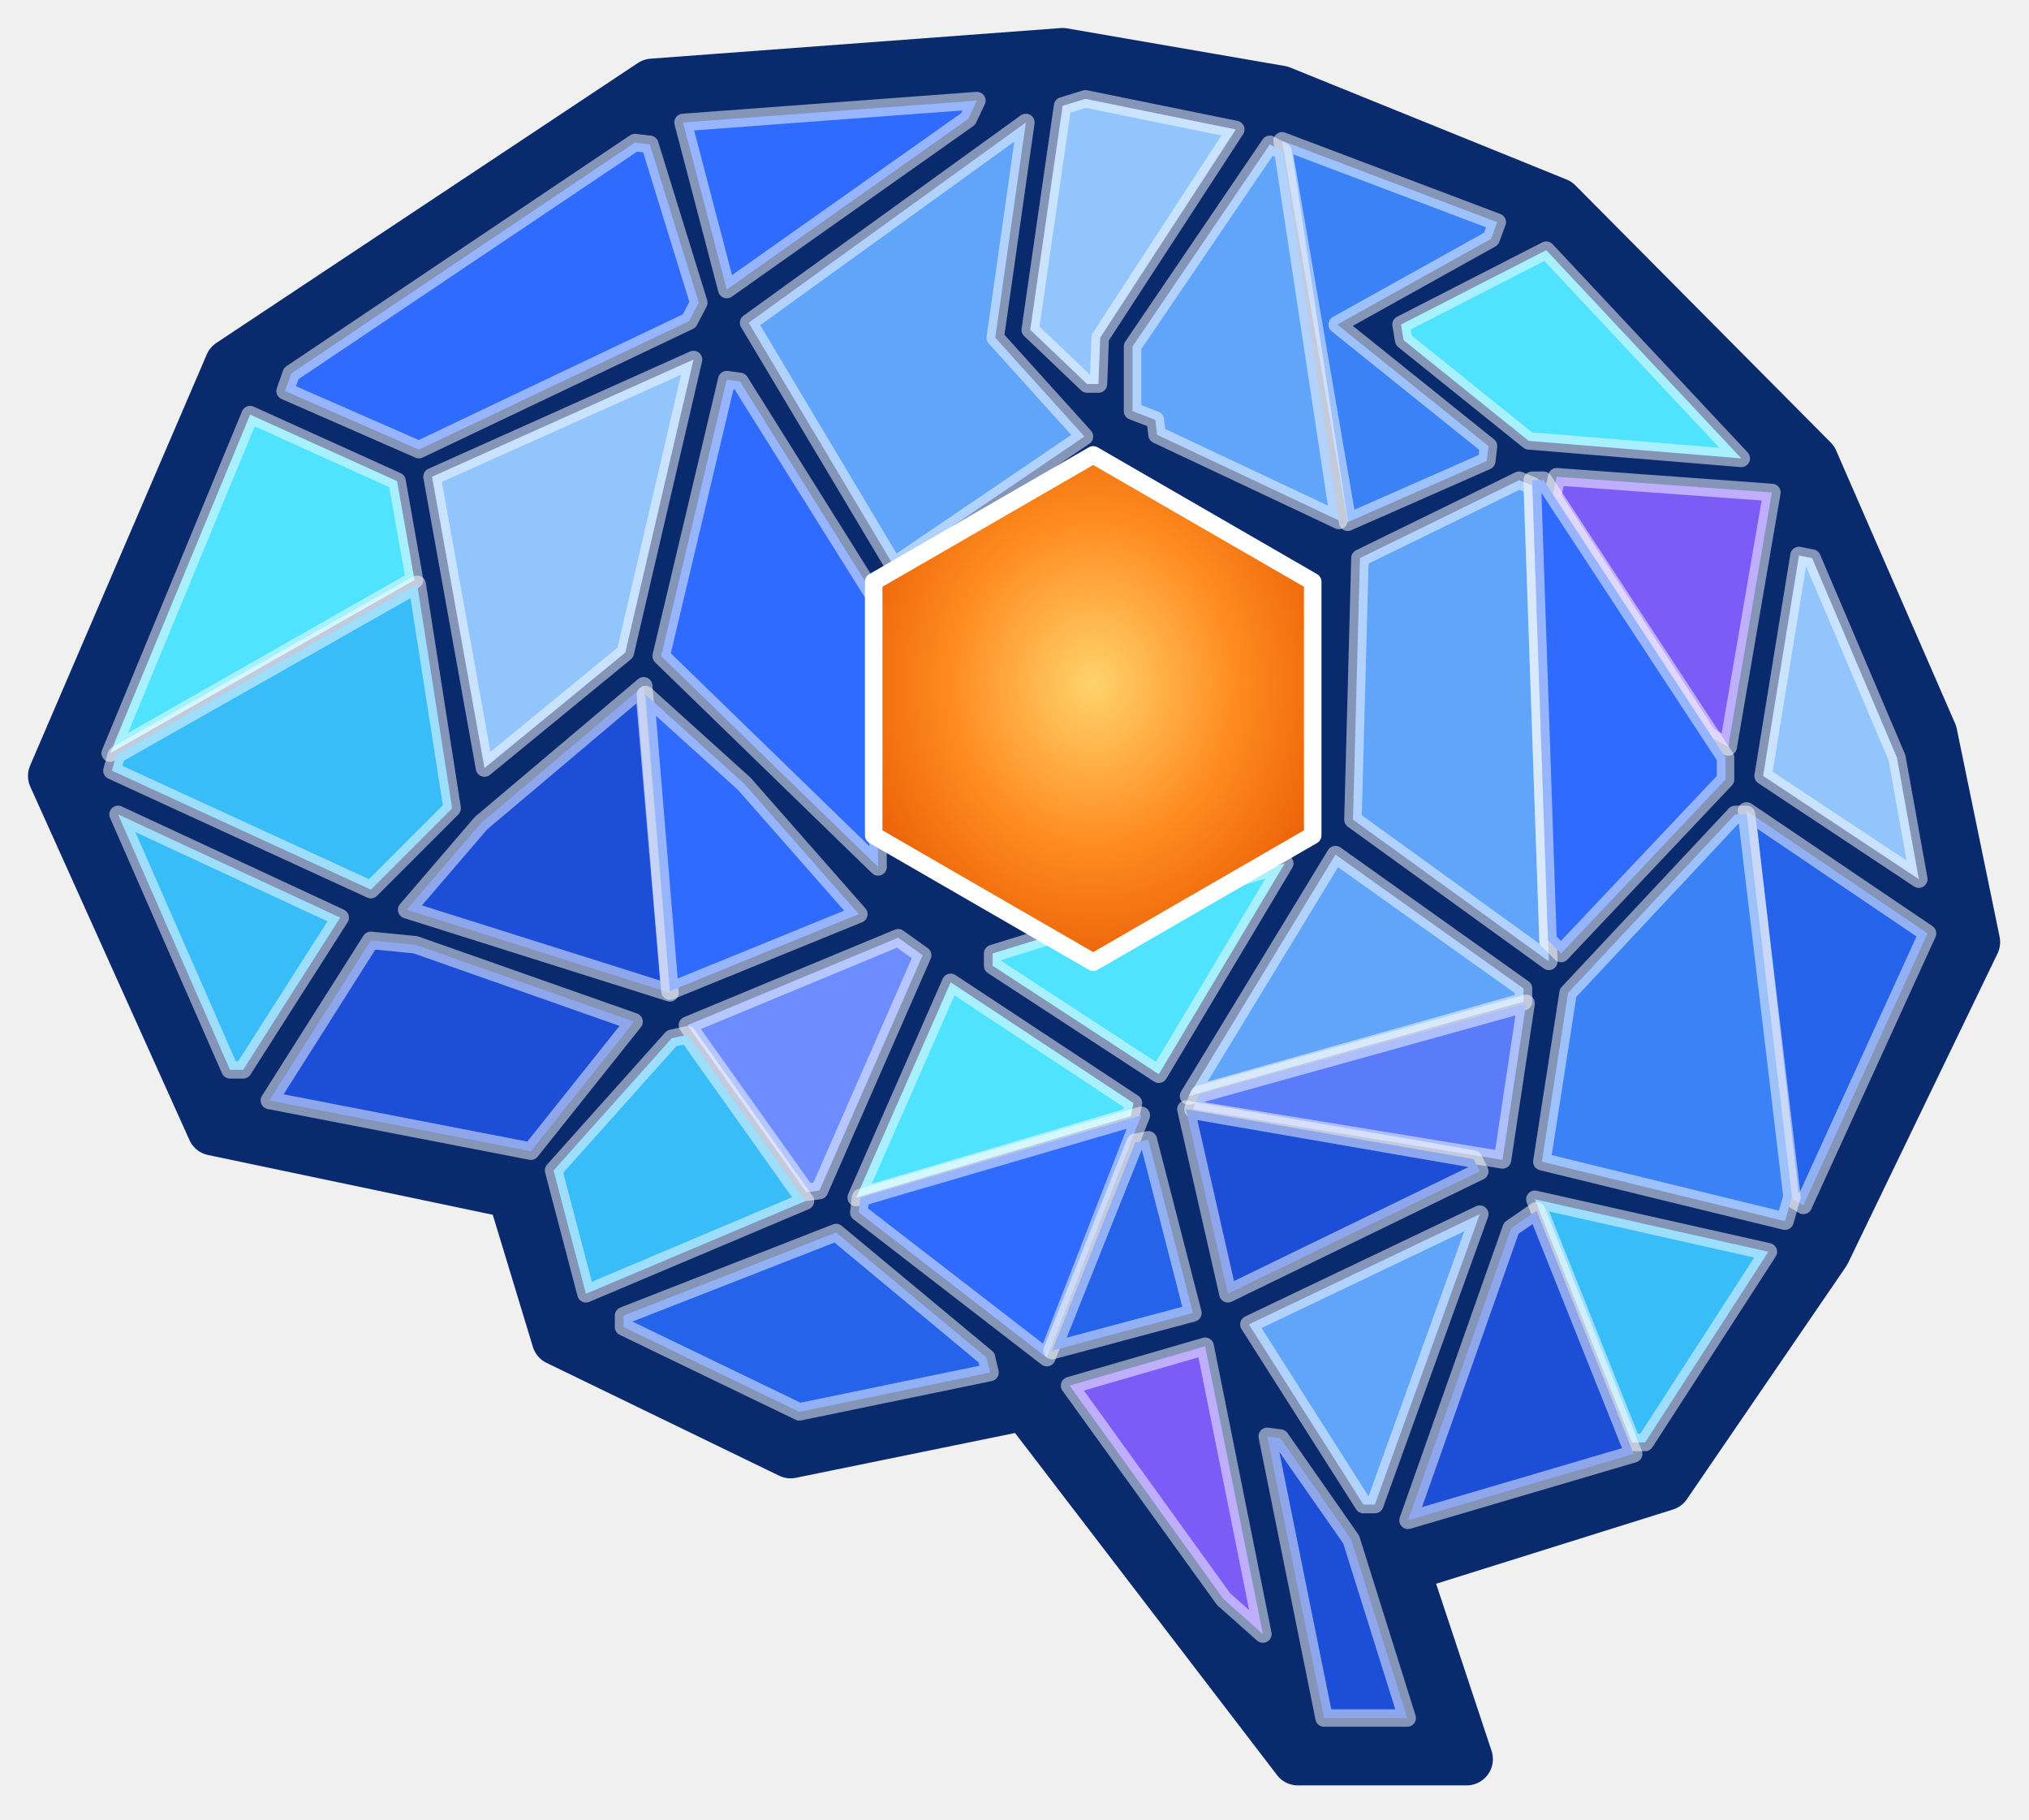
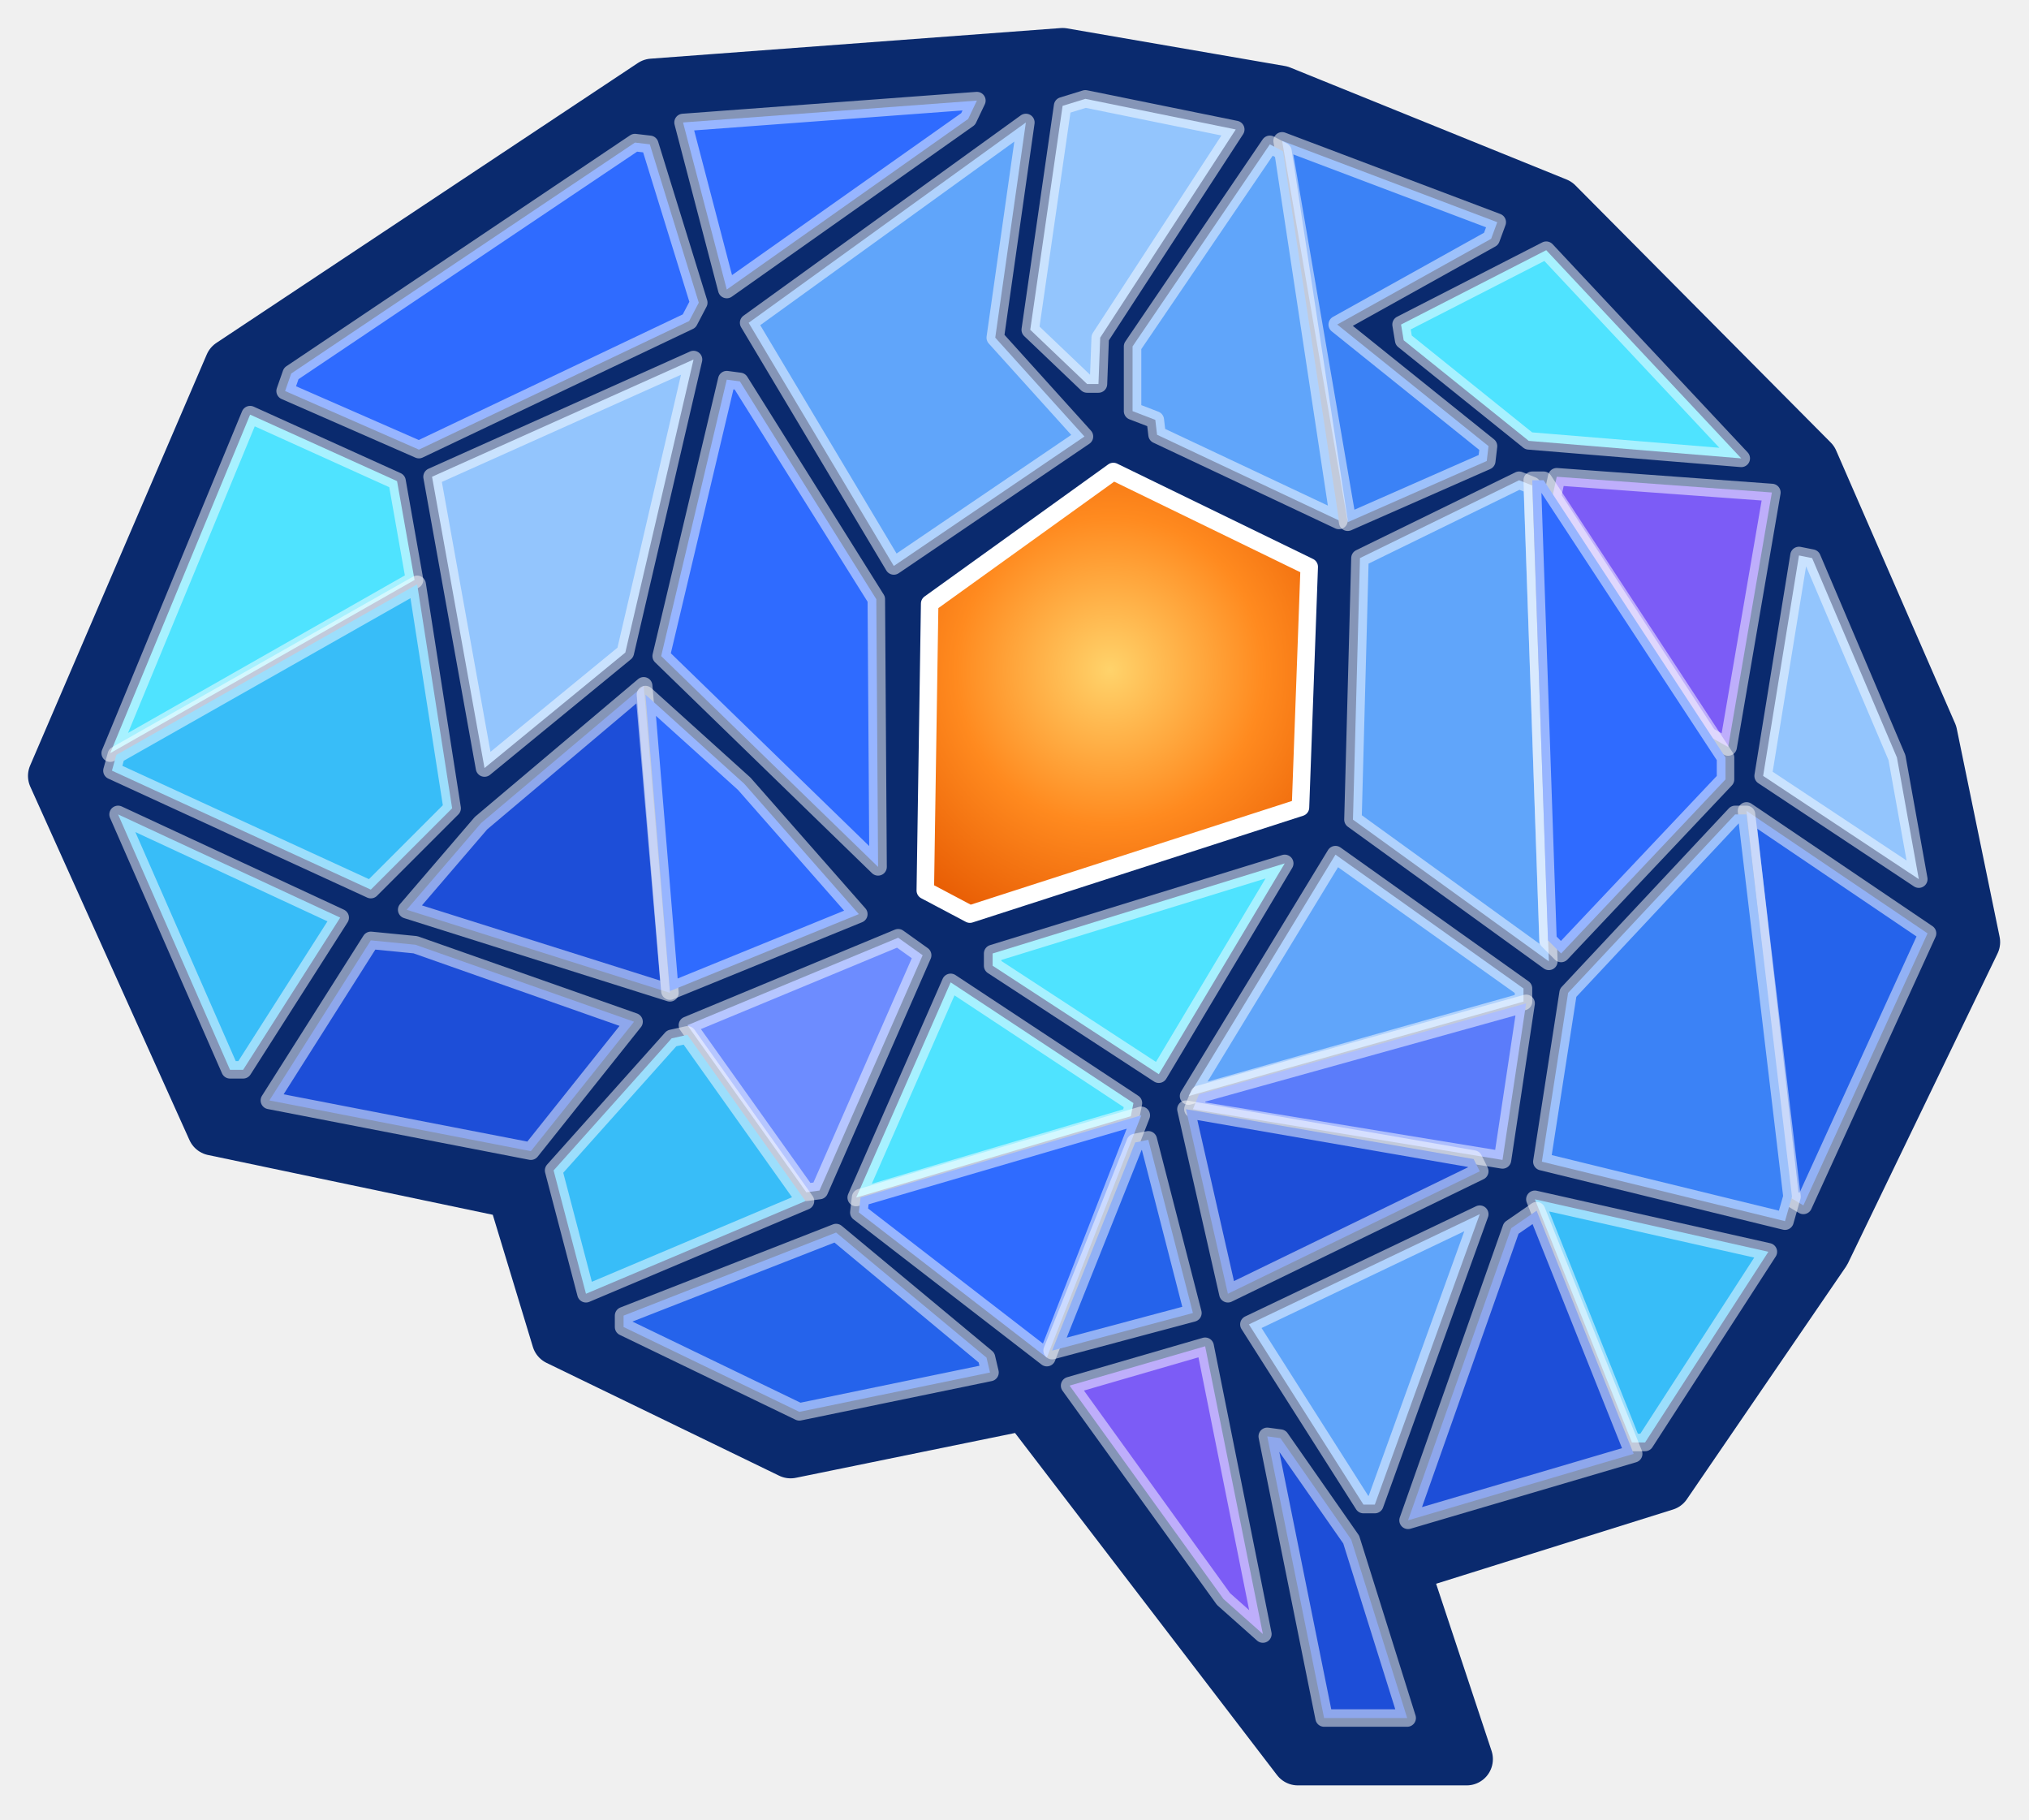
<svg xmlns="http://www.w3.org/2000/svg" viewBox="-6 -6 232 208">
  <defs>
-     <radialGradient id="c" cx="50%" cy="45%" r="60%">
+     <radialGradient id="c" gradientUnits="userSpaceOnUse" cx="120.9" cy="70.6" r="32">
      <stop offset="0" stop-color="#FFD36B" />
      <stop offset=".55" stop-color="#FF8A1F" />
      <stop offset="1" stop-color="#E85D04" />
    </radialGradient>
  </defs>
  <path d="M20.4,35.7 L0.2,82.7 L18.4,123.1 L52.7,130.3 L57.8,147.1 L84.4,160.0 L111.3,154.5 L142.4,195.1 L161.7,195.1 L154.4,173.1 L184.4,163.7 L202.6,137.1 L219.7,101.7 L214.8,77.9 L201.2,46.7 L172.0,17.3 L140.4,4.5 L115.5,0.2 L68.6,3.7Z" fill="#0A2A6E" stroke="#0A2A6E" stroke-width="6" stroke-linejoin="round" />
  <g stroke="rgba(255,255,255,.5)" stroke-width="2" stroke-linejoin="round">
    <polygon points="105.7,5.5 72.1,8.0 77.1,27.1 104.7,7.6" fill="#2F6BFF" />
    <polygon points="135.3,8.8 118.1,5.3 115.5,6.1 111.8,31.7 118.3,37.9 119.6,37.9 119.8,32.6" fill="#93C5FD" />
    <polygon points="111.3,8.0 79.6,30.9 96.2,58.7 118.0,43.9 107.8,32.6" fill="#60A5FA" />
    <polygon points="140.6,10.1 148.1,53.7 164.0,46.7 164.2,45.0 146.9,31.1 164.5,21.3 165.2,19.4" fill="#3B82F6" />
    <polygon points="68.3,10.5 66.6,10.3 27.3,36.7 26.6,38.7 41.9,45.4 72.8,30.7 73.9,28.6" fill="#2F6BFF" />
    <polygon points="139.2,10.5 123.5,33.6 123.5,41.0 126.1,42.0 126.3,43.7 147.1,53.5 140.7,11.3" fill="#60A5FA" />
    <polygon points="154.2,31.1 154.5,32.9 168.8,44.4 193.1,46.4 170.8,22.6" fill="#4FE3FF" />
    <polygon points="73.3,35.1 43.4,48.5 49.4,81.8 65.5,68.6" fill="#93C5FD" />
    <polygon points="77.1,37.4 69.6,69.0 94.4,93.1 94.2,62.5 78.6,37.6" fill="#2F6BFF" />
    <polygon points="39.4,49.0 22.6,41.4 6.6,80.1 41.4,60.3" fill="#4FE3FF" />
    <polygon points="172.0,48.5 171.5,50.8 189.3,78.1 191.6,79.4 196.6,50.3" fill="#7C5CF6" />
    <polygon points="167.7,48.9 149.5,57.8 148.7,87.7 171.1,103.9 169.2,49.5" fill="#60A5FA" />
    <polygon points="169.2,48.9 171.0,101.5 172.5,103.0 191.3,83.1 191.3,80.6 170.5,48.9" fill="#2F6BFF" />
    <polygon points="199.7,57.5 195.6,82.7 213.4,94.5 210.9,80.6 201.2,57.8" fill="#93C5FD" />
    <polygon points="41.7,60.8 7.3,80.3 6.8,82.1 36.4,95.7 45.7,86.4" fill="#38BDF8" />
    <polygon points="67.6,72.4 49.0,88.1 40.5,98.0 70.6,107.5" fill="#1D4ED8" />
    <polygon points="67.8,73.4 70.6,107.3 92.2,98.5 79.1,83.6" fill="#2F6BFF" />
    <polygon points="193.7,86.7 198.7,130.9 200.2,131.8 214.4,100.7" fill="#2563EB" />
    <polygon points="7.5,87.1 20.3,116.3 21.8,116.3 32.9,98.9" fill="#38BDF8" />
    <polygon points="192.4,87.1 173.3,107.5 170.3,126.8 198.1,133.6 198.9,130.8 193.7,87.1" fill="#3B82F6" />
    <polygon points="168.2,107.0 146.7,91.7 129.9,119.3 168.2,108.5" fill="#60A5FA" />
    <polygon points="140.9,92.7 107.5,103.0 107.5,104.4 126.5,116.8" fill="#4FE3FF" />
    <polygon points="96.7,101.2 72.6,111.2 86.2,130.3 87.7,130.1 99.5,103.2" fill="#6D8CFF" />
    <polygon points="24.8,119.8 54.7,125.6 66.5,110.8 41.5,102.0 36.4,101.5" fill="#1D4ED8" />
    <polygon points="123.6,120.1 102.7,106.3 91.9,130.9 123.3,121.6" fill="#4FE3FF" />
    <polygon points="168.5,108.7 131.1,119.1 130.4,120.8 165.8,126.6" fill="#5B7CFA" />
    <polygon points="72.6,112.3 70.8,112.7 57.3,127.8 61.0,141.9 86.1,131.3" fill="#38BDF8" />
    <polygon points="129.6,120.8 134.4,141.9 163.2,127.9 162.5,126.5" fill="#1D4ED8" />
    <polygon points="124.5,121.5 92.4,130.9 92.2,132.6 113.7,149.2" fill="#2F6BFF" />
    <polygon points="125.3,124.3 123.8,124.6 114.3,148.4 130.4,144.1" fill="#2563EB" />
    <polygon points="169.5,131.1 180.6,158.9 182.1,158.9 196.2,137.1" fill="#38BDF8" />
    <polygon points="169.7,132.4 166.8,134.4 155.0,167.8 180.8,160.2" fill="#1D4ED8" />
    <polygon points="163.2,132.8 136.8,145.4 149.9,166.0 151.2,166.0" fill="#60A5FA" />
    <polygon points="65.3,144.4 65.3,145.7 85.4,155.4 107.2,150.9 106.8,149.2 89.6,134.9" fill="#2563EB" />
    <polygon points="116.3,152.4 133.9,176.8 138.4,180.8 131.8,147.9" fill="#7C5CF6" />
    <polygon points="138.9,158.2 145.4,190.4 154.9,190.4 148.5,170.0 140.4,158.4" fill="#1D4ED8" />
  </g>
-   <polygon points="144.1,89.5 119,104 93.9,89.5 93.9,60.5 119,46 144.1,60.5" fill="url(#c)" stroke="#fff" stroke-width="2" stroke-linejoin="round" />
+   <polygon points="143.7,58.8 121.3,47.9 100.3,63.0 99.8,95.8 104.9,98.5 142.7,86.3" fill="url(#c)" stroke="#fff" stroke-width="2" stroke-linejoin="round" />
</svg>
